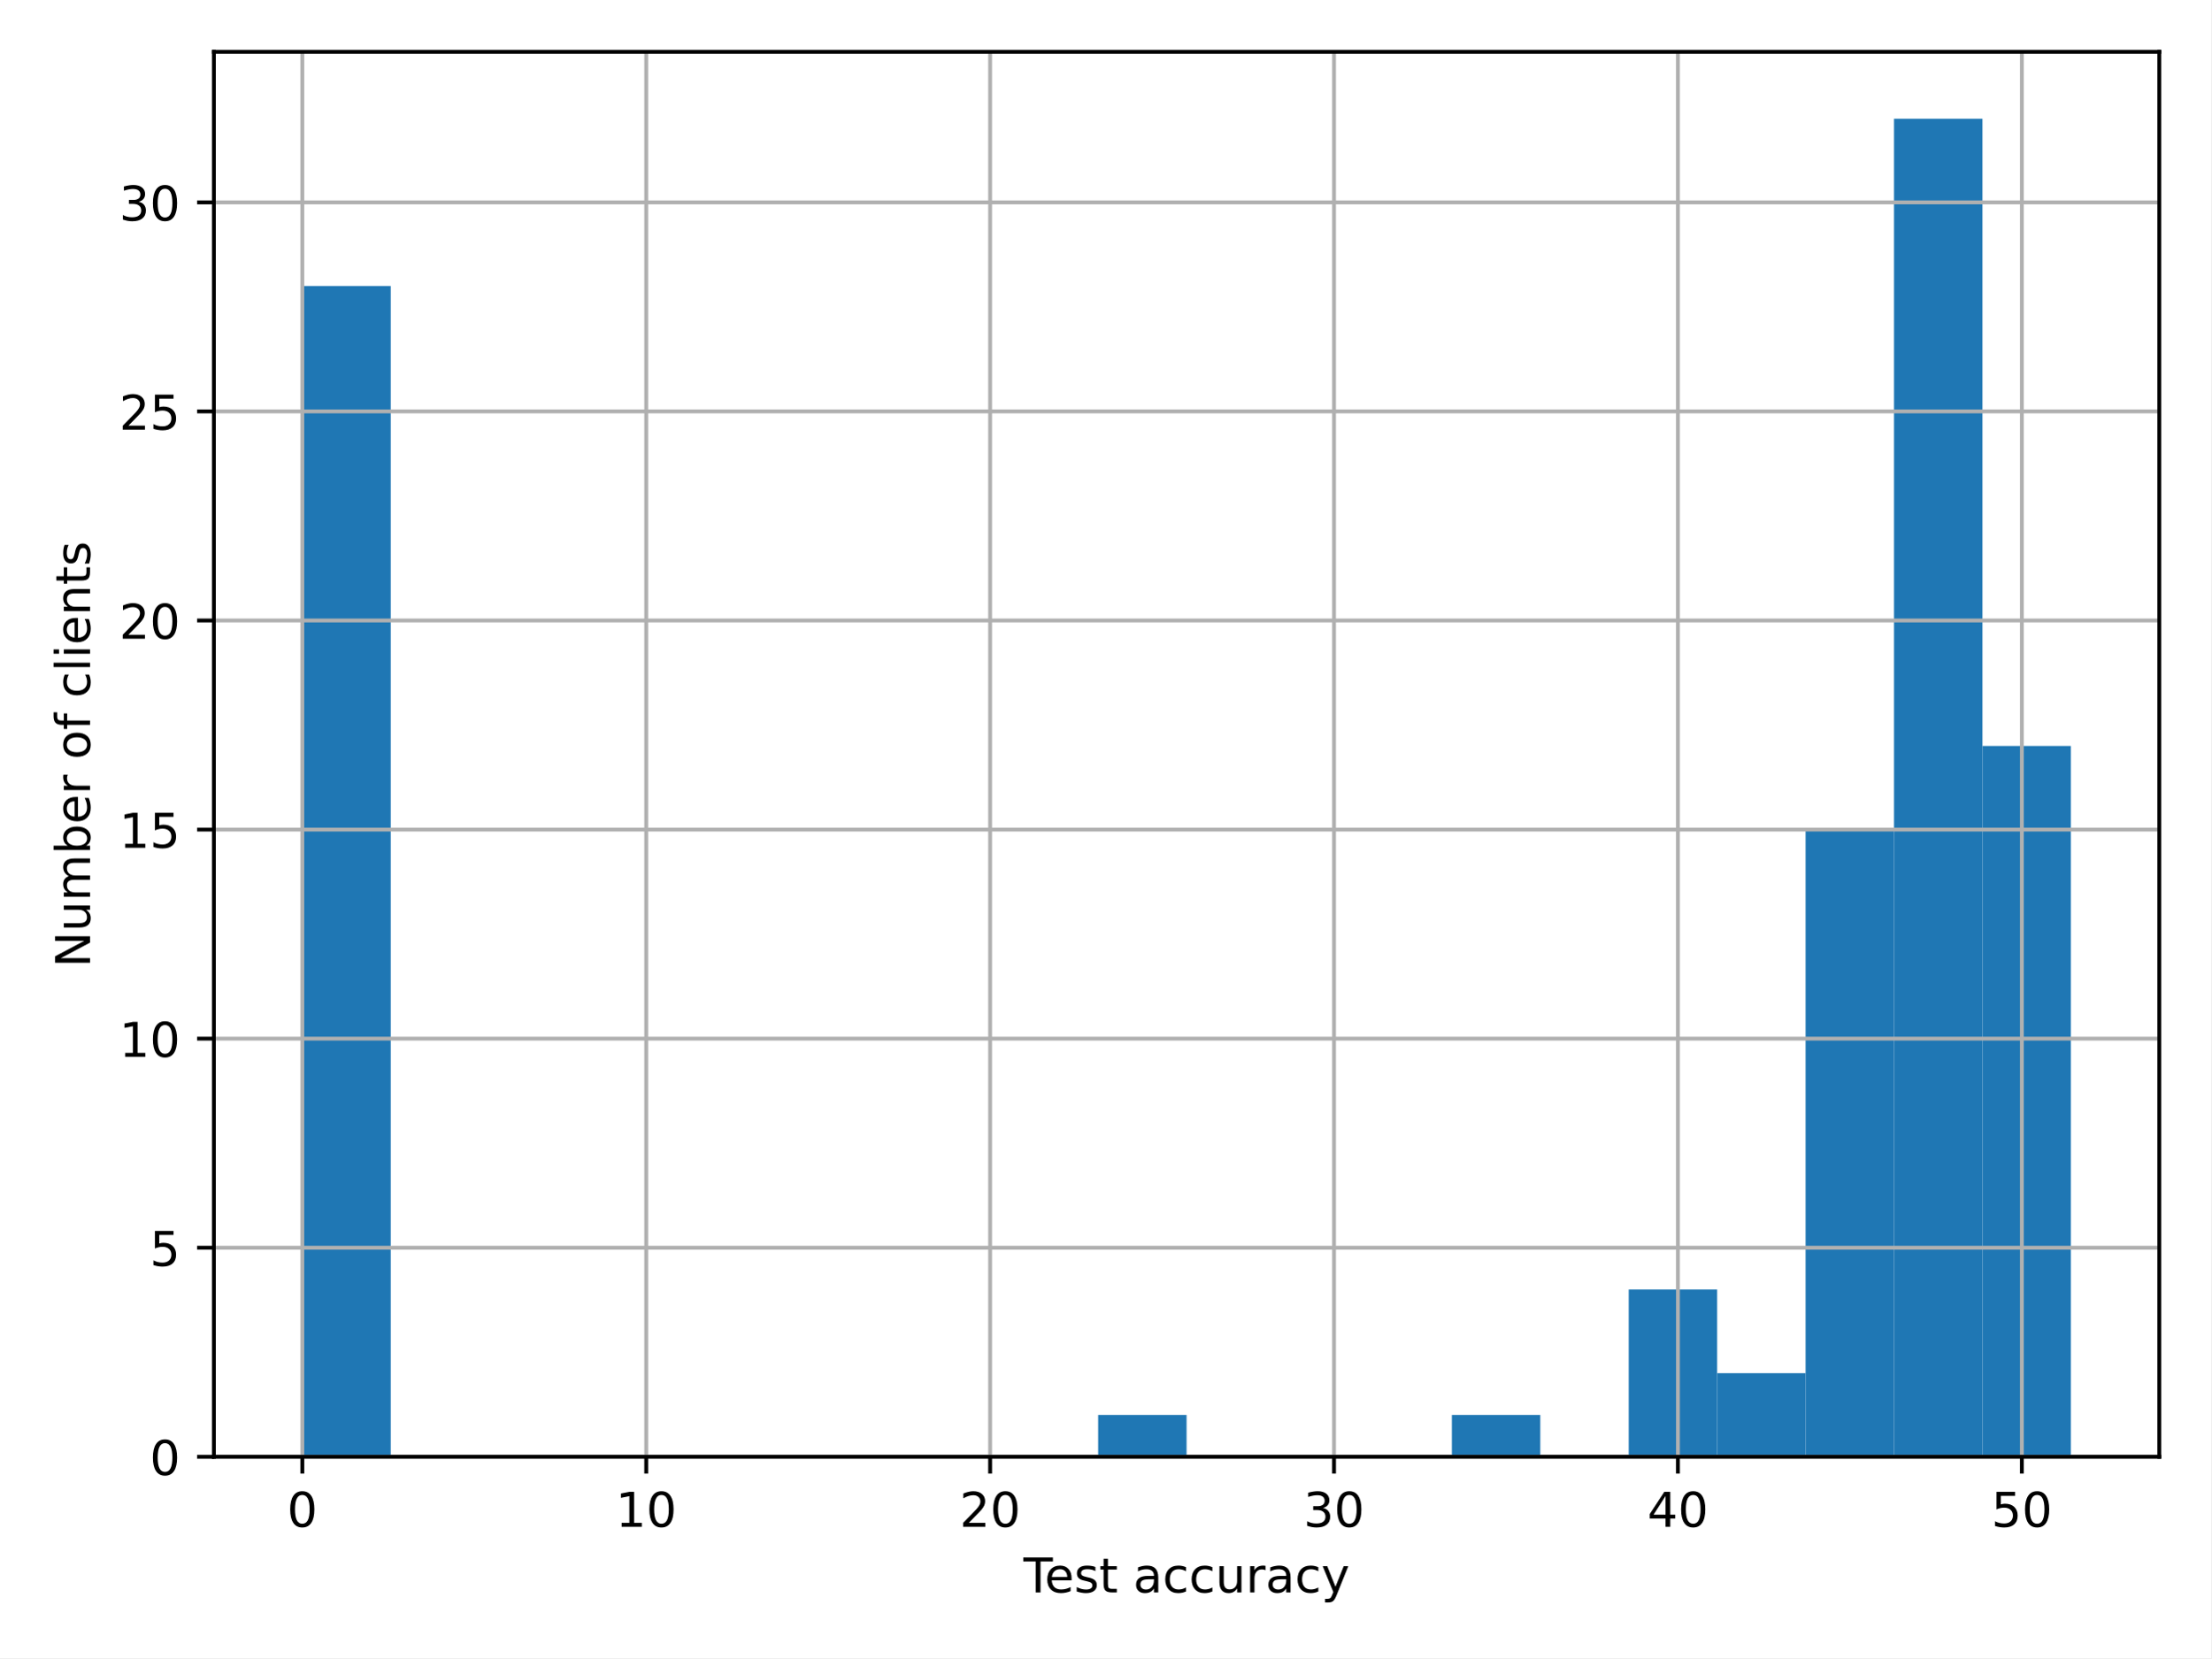
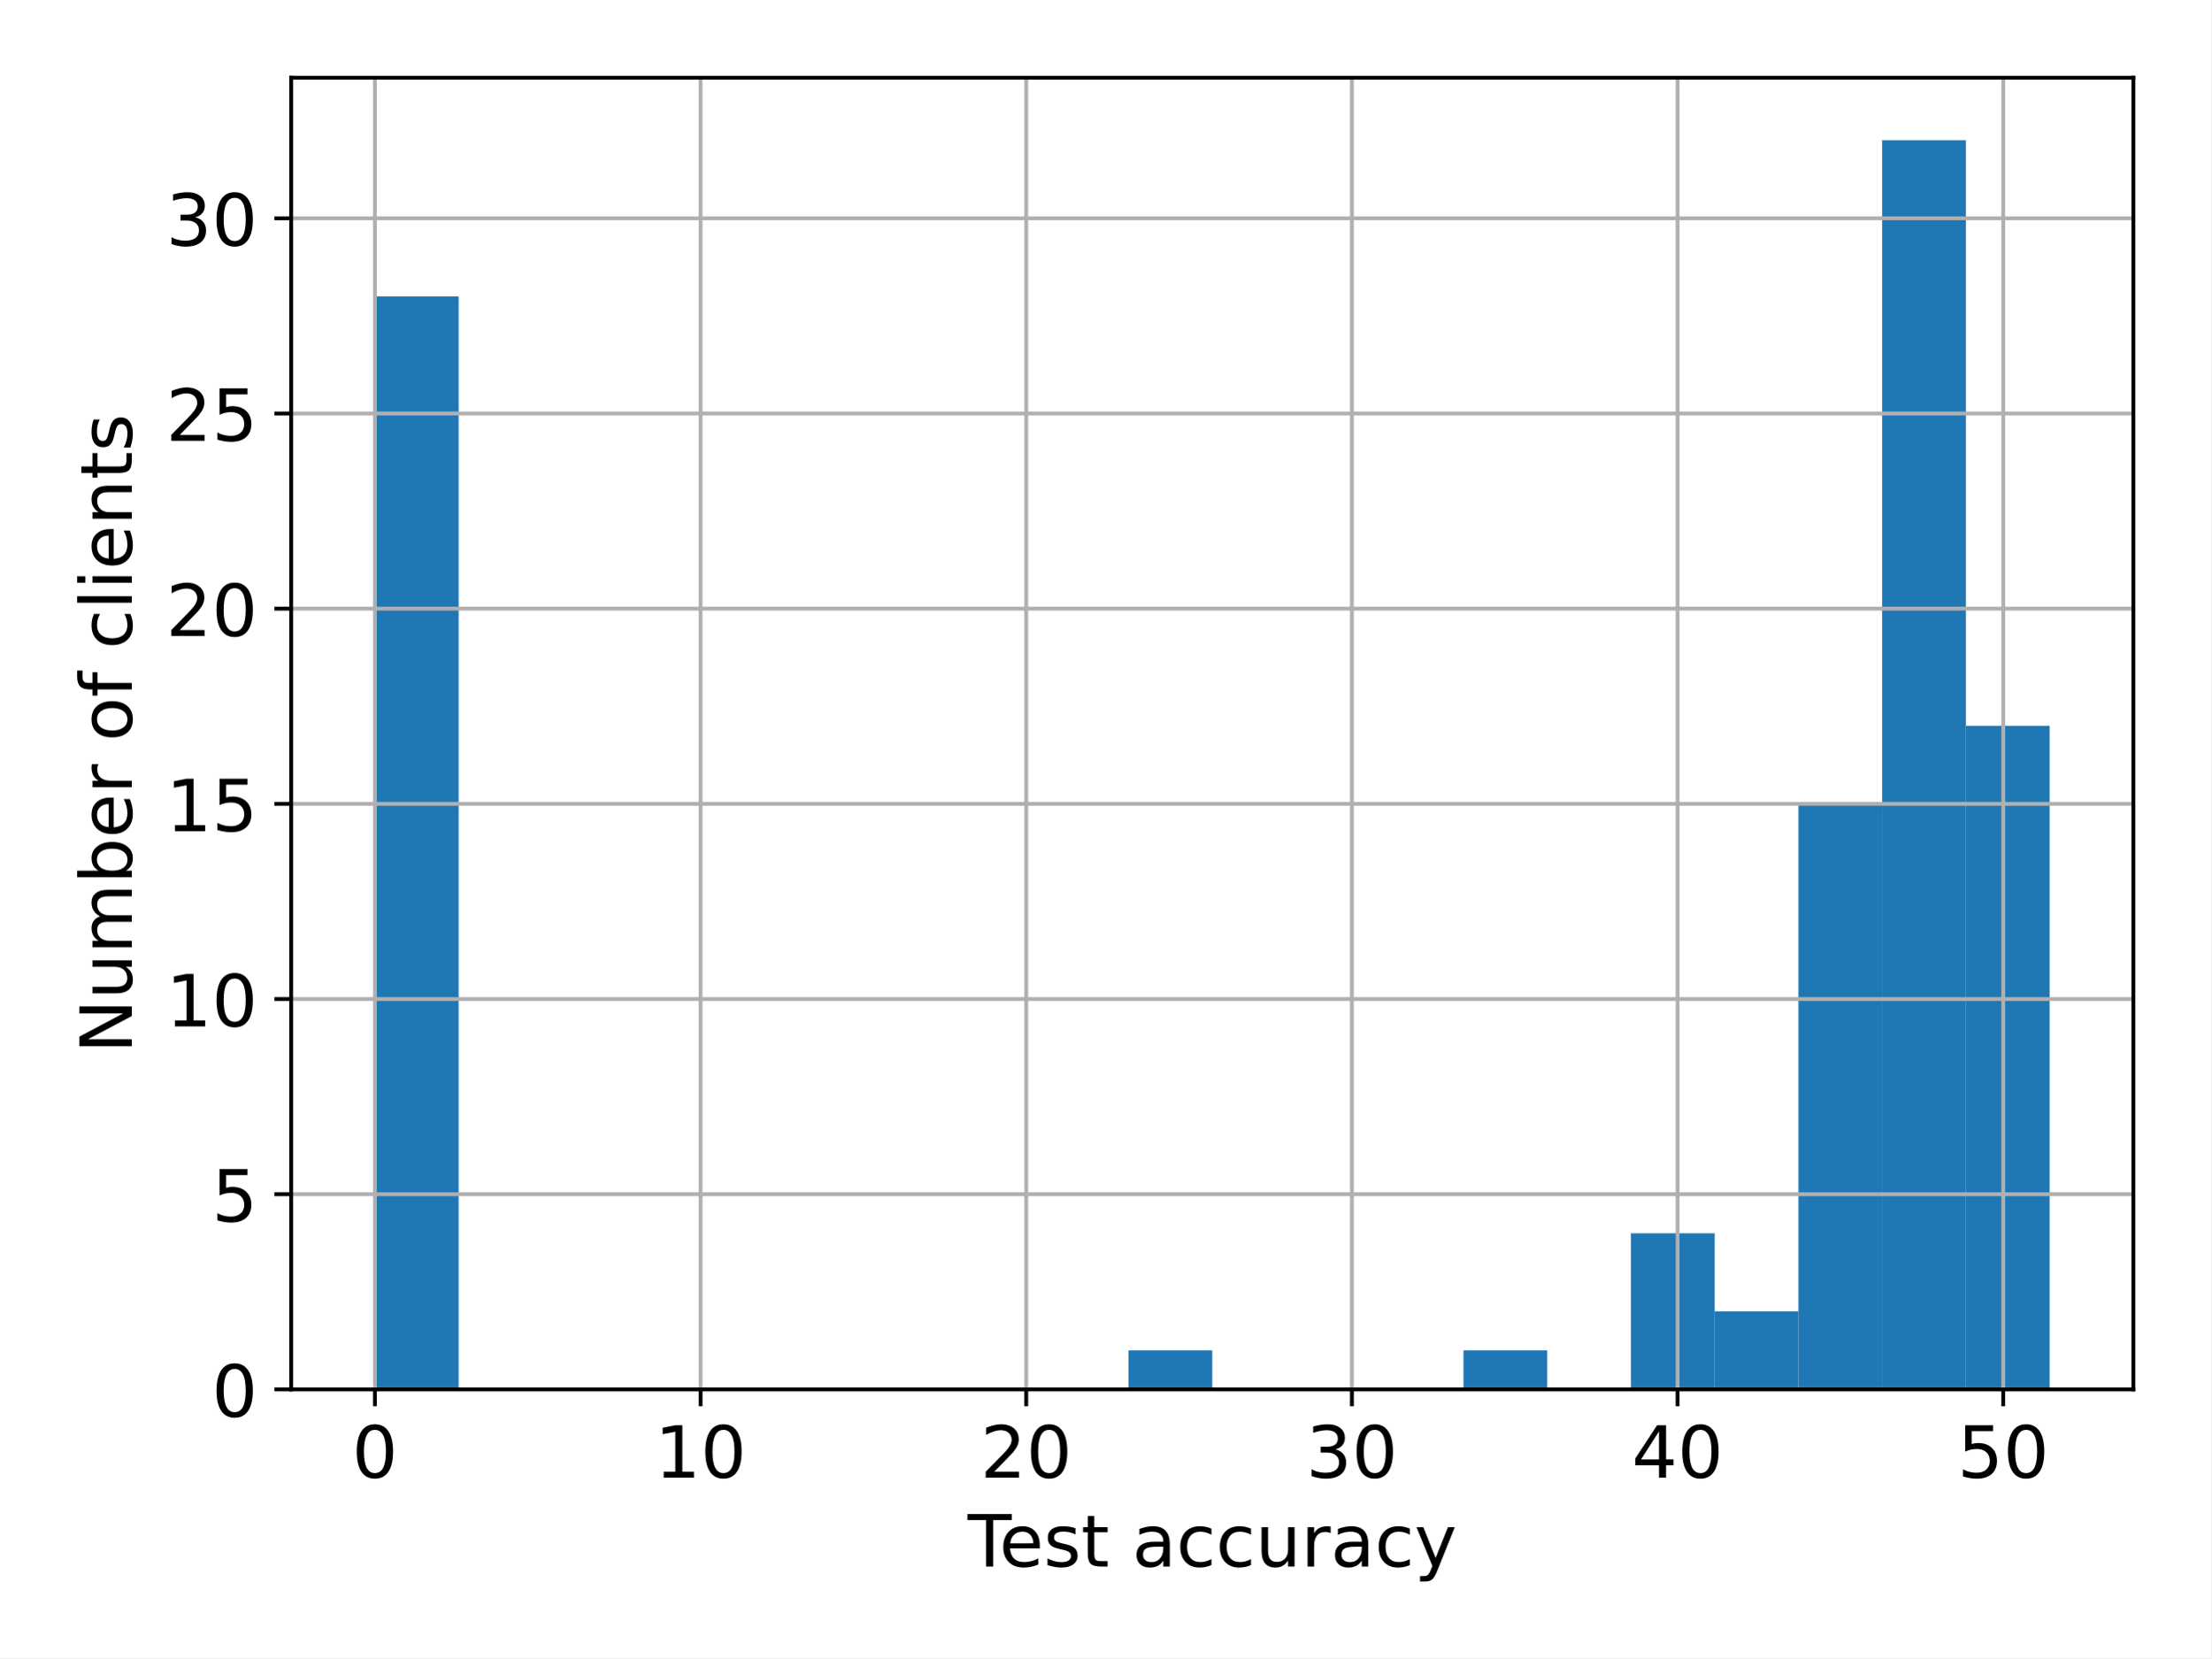
<svg xmlns="http://www.w3.org/2000/svg" xmlns:xlink="http://www.w3.org/1999/xlink" height="345.6pt" version="1.1" viewBox="0 0 460.8 345.6" width="460.8pt">
  <defs>
    <style type="text/css">*{stroke-linecap:butt;stroke-linejoin:round;}</style>
  </defs>
  <g id="figure_1">
    <g id="patch_1">
      <path d="M 0 345.6  L 460.8 345.6  L 460.8 0  L 0 0  z " style="fill:#ffffff;" />
    </g>
    <g id="axes_1">
      <g id="patch_2">
-         <path d="M 44.57 303.64  L 450 303.64  L 450 10.8  L 44.57 10.8  z " style="fill:#ffffff;" />
+         <path d="M 60.68 289.6  L 444.6 289.6  L 444.6 16.2  L 60.68 16.2  z " style="fill:#ffffff;" />
      </g>
      <g id="patch_3">
-         <path clip-path="url(#p9caf93325e)" d="M 62.999 303.64  L 81.427 303.64  L 81.427 59.607  L 62.999 59.607  z " style="fill:#1f77b4;" />
+         <path clip-path="url(#p908591c2d9)" d="M 78.131 289.6  L 95.582 289.6  L 95.582 61.767  L 78.131 61.767  z " style="fill:#1f77b4;" />
      </g>
      <g id="patch_4">
-         <path clip-path="url(#p9caf93325e)" d="M 81.427 303.64  L 99.856 303.64  L 99.856 303.64  L 81.427 303.64  z " style="fill:#1f77b4;" />
+         <path clip-path="url(#p908591c2d9)" d="M 95.582 289.6  L 113.033 289.6  L 113.033 289.6  L 95.582 289.6  z " style="fill:#1f77b4;" />
      </g>
      <g id="patch_5">
-         <path clip-path="url(#p9caf93325e)" d="M 99.856 303.64  L 118.285 303.64  L 118.285 303.64  L 99.856 303.64  z " style="fill:#1f77b4;" />
+         <path clip-path="url(#p908591c2d9)" d="M 113.033 289.6  L 130.484 289.6  L 130.484 289.6  L 113.033 289.6  z " style="fill:#1f77b4;" />
      </g>
      <g id="patch_6">
-         <path clip-path="url(#p9caf93325e)" d="M 118.285 303.64  L 136.713 303.64  L 136.713 303.64  L 118.285 303.64  z " style="fill:#1f77b4;" />
+         <path clip-path="url(#p908591c2d9)" d="M 130.484 289.6  L 147.935 289.6  L 147.935 289.6  L 130.484 289.6  z " style="fill:#1f77b4;" />
      </g>
      <g id="patch_7">
-         <path clip-path="url(#p9caf93325e)" d="M 136.713 303.64  L 155.142 303.64  L 155.142 303.64  L 136.713 303.64  z " style="fill:#1f77b4;" />
+         <path clip-path="url(#p908591c2d9)" d="M 147.935 289.6  L 165.385 289.6  L 165.385 289.6  L 147.935 289.6  z " style="fill:#1f77b4;" />
      </g>
      <g id="patch_8">
-         <path clip-path="url(#p9caf93325e)" d="M 155.142 303.64  L 173.57 303.64  L 173.57 303.64  L 155.142 303.64  z " style="fill:#1f77b4;" />
+         <path clip-path="url(#p908591c2d9)" d="M 165.385 289.6  L 182.836 289.6  L 182.836 289.6  L 165.385 289.6  z " style="fill:#1f77b4;" />
      </g>
      <g id="patch_9">
-         <path clip-path="url(#p9caf93325e)" d="M 173.57 303.64  L 191.999 303.64  L 191.999 303.64  L 173.57 303.64  z " style="fill:#1f77b4;" />
+         <path clip-path="url(#p908591c2d9)" d="M 182.836 289.6  L 200.287 289.6  L 200.287 289.6  L 182.836 289.6  z " style="fill:#1f77b4;" />
      </g>
      <g id="patch_10">
-         <path clip-path="url(#p9caf93325e)" d="M 191.999 303.64  L 210.428 303.64  L 210.428 303.64  L 191.999 303.64  z " style="fill:#1f77b4;" />
+         <path clip-path="url(#p908591c2d9)" d="M 200.287 289.6  L 217.738 289.6  L 217.738 289.6  L 200.287 289.6  z " style="fill:#1f77b4;" />
      </g>
      <g id="patch_11">
-         <path clip-path="url(#p9caf93325e)" d="M 210.428 303.64  L 228.856 303.64  L 228.856 303.64  L 210.428 303.64  z " style="fill:#1f77b4;" />
+         <path clip-path="url(#p908591c2d9)" d="M 217.738 289.6  L 235.189 289.6  L 235.189 289.6  L 217.738 289.6  z " style="fill:#1f77b4;" />
      </g>
      <g id="patch_12">
-         <path clip-path="url(#p9caf93325e)" d="M 228.856 303.64  L 247.285 303.64  L 247.285 294.925  L 228.856 294.925  z " style="fill:#1f77b4;" />
+         <path clip-path="url(#p908591c2d9)" d="M 235.189 289.6  L 252.64 289.6  L 252.64 281.463  L 235.189 281.463  z " style="fill:#1f77b4;" />
      </g>
      <g id="patch_13">
-         <path clip-path="url(#p9caf93325e)" d="M 247.285 303.64  L 265.714 303.64  L 265.714 303.64  L 247.285 303.64  z " style="fill:#1f77b4;" />
+         <path clip-path="url(#p908591c2d9)" d="M 252.64 289.6  L 270.091 289.6  L 270.091 289.6  L 252.64 289.6  z " style="fill:#1f77b4;" />
      </g>
      <g id="patch_14">
-         <path clip-path="url(#p9caf93325e)" d="M 265.714 303.64  L 284.142 303.64  L 284.142 303.64  L 265.714 303.64  z " style="fill:#1f77b4;" />
+         <path clip-path="url(#p908591c2d9)" d="M 270.091 289.6  L 287.542 289.6  L 287.542 289.6  L 270.091 289.6  z " style="fill:#1f77b4;" />
      </g>
      <g id="patch_15">
-         <path clip-path="url(#p9caf93325e)" d="M 284.142 303.64  L 302.571 303.64  L 302.571 303.64  L 284.142 303.64  z " style="fill:#1f77b4;" />
+         <path clip-path="url(#p908591c2d9)" d="M 287.542 289.6  L 304.993 289.6  L 304.993 289.6  L 287.542 289.6  z " style="fill:#1f77b4;" />
      </g>
      <g id="patch_16">
-         <path clip-path="url(#p9caf93325e)" d="M 302.571 303.64  L 321 303.64  L 321 294.925  L 302.571 294.925  z " style="fill:#1f77b4;" />
+         <path clip-path="url(#p908591c2d9)" d="M 304.993 289.6  L 322.444 289.6  L 322.444 281.463  L 304.993 281.463  z " style="fill:#1f77b4;" />
      </g>
      <g id="patch_17">
-         <path clip-path="url(#p9caf93325e)" d="M 321 303.64  L 339.428 303.64  L 339.428 303.64  L 321 303.64  z " style="fill:#1f77b4;" />
+         <path clip-path="url(#p908591c2d9)" d="M 322.444 289.6  L 339.895 289.6  L 339.895 289.6  L 322.444 289.6  z " style="fill:#1f77b4;" />
      </g>
      <g id="patch_18">
-         <path clip-path="url(#p9caf93325e)" d="M 339.428 303.64  L 357.857 303.64  L 357.857 268.778  L 339.428 268.778  z " style="fill:#1f77b4;" />
+         <path clip-path="url(#p908591c2d9)" d="M 339.895 289.6  L 357.345 289.6  L 357.345 257.052  L 339.895 257.052  z " style="fill:#1f77b4;" />
      </g>
      <g id="patch_19">
-         <path clip-path="url(#p9caf93325e)" d="M 357.857 303.64  L 376.285 303.64  L 376.285 286.209  L 357.857 286.209  z " style="fill:#1f77b4;" />
+         <path clip-path="url(#p908591c2d9)" d="M 357.345 289.6  L 374.796 289.6  L 374.796 273.326  L 357.345 273.326  z " style="fill:#1f77b4;" />
      </g>
      <g id="patch_20">
-         <path clip-path="url(#p9caf93325e)" d="M 376.285 303.64  L 394.714 303.64  L 394.714 172.908  L 376.285 172.908  z " style="fill:#1f77b4;" />
+         <path clip-path="url(#p908591c2d9)" d="M 374.796 289.6  L 392.247 289.6  L 392.247 167.546  L 374.796 167.546  z " style="fill:#1f77b4;" />
      </g>
      <g id="patch_21">
-         <path clip-path="url(#p9caf93325e)" d="M 394.714 303.64  L 413.143 303.64  L 413.143 24.745  L 394.714 24.745  z " style="fill:#1f77b4;" />
+         <path clip-path="url(#p908591c2d9)" d="M 392.247 289.6  L 409.698 289.6  L 409.698 29.219  L 392.247 29.219  z " style="fill:#1f77b4;" />
      </g>
      <g id="patch_22">
-         <path clip-path="url(#p9caf93325e)" d="M 413.143 303.64  L 431.571 303.64  L 431.571 155.477  L 413.143 155.477  z " style="fill:#1f77b4;" />
+         <path clip-path="url(#p908591c2d9)" d="M 409.698 289.6  L 427.149 289.6  L 427.149 151.273  L 409.698 151.273  z " style="fill:#1f77b4;" />
      </g>
      <g id="matplotlib.axis_1">
        <g id="xtick_1">
          <g id="line2d_1">
-             <path clip-path="url(#p9caf93325e)" d="M 62.999 303.64  L 62.999 10.8  " style="fill:none;stroke:#b0b0b0;stroke-linecap:square;stroke-width:0.8;" />
+             <path clip-path="url(#p908591c2d9)" d="M 78.131 289.6  L 78.131 16.2  " style="fill:none;stroke:#b0b0b0;stroke-linecap:square;stroke-width:0.8;" />
          </g>
          <g id="line2d_2">
            <defs>
-               <path d="M 0 0  L 0 3.5  " id="m2bfac7722d" style="stroke:#000000;stroke-width:0.8;" />
+               <path d="M 0 0  L 0 3.5  " id="mccd562d29b" style="stroke:#000000;stroke-width:0.8;" />
            </defs>
            <g>
-               <use style="stroke:#000000;stroke-width:0.8;" x="62.999" xlink:href="#m2bfac7722d" y="303.64" />
+               <use style="stroke:#000000;stroke-width:0.8;" x="78.131" xlink:href="#mccd562d29b" y="289.6" />
            </g>
          </g>
          <g id="text_1">
-             <g transform="translate(59.81739 318.2384)scale(0.1 -0.1)">
+             <g transform="translate(73.35903 307.9977)scale(0.15 -0.15)">
              <defs>
                <path d="M 2034 4250  Q 1547 4250 1301 3770  Q 1056 3291 1056 2328  Q 1056 1369 1301 889  Q 1547 409 2034 409  Q 2525 409 2770 889  Q 3016 1369 3016 2328  Q 3016 3291 2770 3770  Q 2525 4250 2034 4250  z M 2034 4750  Q 2819 4750 3233 4129  Q 3647 3509 3647 2328  Q 3647 1150 3233 529  Q 2819 -91 2034 -91  Q 1250 -91 836 529  Q 422 1150 422 2328  Q 422 3509 836 4129  Q 1250 4750 2034 4750  z " id="DejaVuSans-30" transform="scale(0.015625)" />
              </defs>
              <use xlink:href="#DejaVuSans-30" />
            </g>
          </g>
        </g>
        <g id="xtick_2">
          <g id="line2d_3">
-             <path clip-path="url(#p9caf93325e)" d="M 134.671 303.64  L 134.671 10.8  " style="fill:none;stroke:#b0b0b0;stroke-linecap:square;stroke-width:0.8;" />
+             <path clip-path="url(#p908591c2d9)" d="M 146.001 289.6  L 146.001 16.2  " style="fill:none;stroke:#b0b0b0;stroke-linecap:square;stroke-width:0.8;" />
          </g>
          <g id="line2d_4">
            <g>
-               <use style="stroke:#000000;stroke-width:0.8;" x="134.671" xlink:href="#m2bfac7722d" y="303.64" />
+               <use style="stroke:#000000;stroke-width:0.8;" x="146.001" xlink:href="#mccd562d29b" y="289.6" />
            </g>
          </g>
          <g id="text_2">
-             <g transform="translate(128.3088 318.2384)scale(0.1 -0.1)">
+             <g transform="translate(136.4572 307.9977)scale(0.15 -0.15)">
              <defs>
                <path d="M 794 531  L 1825 531  L 1825 4091  L 703 3866  L 703 4441  L 1819 4666  L 2450 4666  L 2450 531  L 3481 531  L 3481 0  L 794 0  L 794 531  z " id="DejaVuSans-31" transform="scale(0.015625)" />
              </defs>
              <use xlink:href="#DejaVuSans-31" />
              <use x="63.623" xlink:href="#DejaVuSans-30" />
            </g>
          </g>
        </g>
        <g id="xtick_3">
          <g id="line2d_5">
-             <path clip-path="url(#p9caf93325e)" d="M 206.344 303.64  L 206.344 10.8  " style="fill:none;stroke:#b0b0b0;stroke-linecap:square;stroke-width:0.8;" />
+             <path clip-path="url(#p908591c2d9)" d="M 213.871 289.6  L 213.871 16.2  " style="fill:none;stroke:#b0b0b0;stroke-linecap:square;stroke-width:0.8;" />
          </g>
          <g id="line2d_6">
            <g>
-               <use style="stroke:#000000;stroke-width:0.8;" x="206.344" xlink:href="#m2bfac7722d" y="303.64" />
+               <use style="stroke:#000000;stroke-width:0.8;" x="213.871" xlink:href="#mccd562d29b" y="289.6" />
            </g>
          </g>
          <g id="text_3">
-             <g transform="translate(199.9814 318.2384)scale(0.1 -0.1)">
+             <g transform="translate(204.3273 307.9977)scale(0.15 -0.15)">
              <defs>
                <path d="M 1228 531  L 3431 531  L 3431 0  L 469 0  L 469 531  Q 828 903 1448 1529  Q 2069 2156 2228 2338  Q 2531 2678 2651 2914  Q 2772 3150 2772 3378  Q 2772 3750 2511 3984  Q 2250 4219 1831 4219  Q 1534 4219 1204 4116  Q 875 4013 500 3803  L 500 4441  Q 881 4594 1212 4672  Q 1544 4750 1819 4750  Q 2544 4750 2975 4387  Q 3406 4025 3406 3419  Q 3406 3131 3298 2873  Q 3191 2616 2906 2266  Q 2828 2175 2409 1742  Q 1991 1309 1228 531  z " id="DejaVuSans-32" transform="scale(0.015625)" />
              </defs>
              <use xlink:href="#DejaVuSans-32" />
              <use x="63.623" xlink:href="#DejaVuSans-30" />
            </g>
          </g>
        </g>
        <g id="xtick_4">
          <g id="line2d_7">
-             <path clip-path="url(#p9caf93325e)" d="M 278.017 303.64  L 278.017 10.8  " style="fill:none;stroke:#b0b0b0;stroke-linecap:square;stroke-width:0.8;" />
+             <path clip-path="url(#p908591c2d9)" d="M 281.741 289.6  L 281.741 16.2  " style="fill:none;stroke:#b0b0b0;stroke-linecap:square;stroke-width:0.8;" />
          </g>
          <g id="line2d_8">
            <g>
-               <use style="stroke:#000000;stroke-width:0.8;" x="278.017" xlink:href="#m2bfac7722d" y="303.64" />
+               <use style="stroke:#000000;stroke-width:0.8;" x="281.741" xlink:href="#mccd562d29b" y="289.6" />
            </g>
          </g>
          <g id="text_4">
-             <g transform="translate(271.654 318.2384)scale(0.1 -0.1)">
+             <g transform="translate(272.1973 307.9977)scale(0.15 -0.15)">
              <defs>
                <path d="M 2597 2516  Q 3050 2419 3304 2112  Q 3559 1806 3559 1356  Q 3559 666 3084 287  Q 2609 -91 1734 -91  Q 1441 -91 1130 -33  Q 819 25 488 141  L 488 750  Q 750 597 1062 519  Q 1375 441 1716 441  Q 2309 441 2620 675  Q 2931 909 2931 1356  Q 2931 1769 2642 2001  Q 2353 2234 1838 2234  L 1294 2234  L 1294 2753  L 1863 2753  Q 2328 2753 2575 2939  Q 2822 3125 2822 3475  Q 2822 3834 2567 4026  Q 2313 4219 1838 4219  Q 1578 4219 1281 4162  Q 984 4106 628 3988  L 628 4550  Q 988 4650 1302 4700  Q 1616 4750 1894 4750  Q 2613 4750 3031 4423  Q 3450 4097 3450 3541  Q 3450 3153 3228 2886  Q 3006 2619 2597 2516  z " id="DejaVuSans-33" transform="scale(0.015625)" />
              </defs>
              <use xlink:href="#DejaVuSans-33" />
              <use x="63.623" xlink:href="#DejaVuSans-30" />
            </g>
          </g>
        </g>
        <g id="xtick_5">
          <g id="line2d_9">
-             <path clip-path="url(#p9caf93325e)" d="M 349.689 303.64  L 349.689 10.8  " style="fill:none;stroke:#b0b0b0;stroke-linecap:square;stroke-width:0.8;" />
+             <path clip-path="url(#p908591c2d9)" d="M 349.611 289.6  L 349.611 16.2  " style="fill:none;stroke:#b0b0b0;stroke-linecap:square;stroke-width:0.8;" />
          </g>
          <g id="line2d_10">
            <g>
-               <use style="stroke:#000000;stroke-width:0.8;" x="349.689" xlink:href="#m2bfac7722d" y="303.64" />
+               <use style="stroke:#000000;stroke-width:0.8;" x="349.611" xlink:href="#mccd562d29b" y="289.6" />
            </g>
          </g>
          <g id="text_5">
-             <g transform="translate(343.3267 318.2384)scale(0.1 -0.1)">
+             <g transform="translate(340.0674 307.9977)scale(0.15 -0.15)">
              <defs>
                <path d="M 2419 4116  L 825 1625  L 2419 1625  L 2419 4116  z M 2253 4666  L 3047 4666  L 3047 1625  L 3713 1625  L 3713 1100  L 3047 1100  L 3047 0  L 2419 0  L 2419 1100  L 313 1100  L 313 1709  L 2253 4666  z " id="DejaVuSans-34" transform="scale(0.015625)" />
              </defs>
              <use xlink:href="#DejaVuSans-34" />
              <use x="63.623" xlink:href="#DejaVuSans-30" />
            </g>
          </g>
        </g>
        <g id="xtick_6">
          <g id="line2d_11">
-             <path clip-path="url(#p9caf93325e)" d="M 421.362 303.64  L 421.362 10.8  " style="fill:none;stroke:#b0b0b0;stroke-linecap:square;stroke-width:0.8;" />
+             <path clip-path="url(#p908591c2d9)" d="M 417.481 289.6  L 417.481 16.2  " style="fill:none;stroke:#b0b0b0;stroke-linecap:square;stroke-width:0.8;" />
          </g>
          <g id="line2d_12">
            <g>
-               <use style="stroke:#000000;stroke-width:0.8;" x="421.362" xlink:href="#m2bfac7722d" y="303.64" />
+               <use style="stroke:#000000;stroke-width:0.8;" x="417.481" xlink:href="#mccd562d29b" y="289.6" />
            </g>
          </g>
          <g id="text_6">
-             <g transform="translate(414.9993 318.2384)scale(0.1 -0.1)">
+             <g transform="translate(407.9374 307.9977)scale(0.15 -0.15)">
              <defs>
                <path d="M 691 4666  L 3169 4666  L 3169 4134  L 1269 4134  L 1269 2991  Q 1406 3038 1543 3061  Q 1681 3084 1819 3084  Q 2600 3084 3056 2656  Q 3513 2228 3513 1497  Q 3513 744 3044 326  Q 2575 -91 1722 -91  Q 1428 -91 1123 -41  Q 819 9 494 109  L 494 744  Q 775 591 1075 516  Q 1375 441 1709 441  Q 2250 441 2565 725  Q 2881 1009 2881 1497  Q 2881 1984 2565 2268  Q 2250 2553 1709 2553  Q 1456 2553 1204 2497  Q 953 2441 691 2322  L 691 4666  z " id="DejaVuSans-35" transform="scale(0.015625)" />
              </defs>
              <use xlink:href="#DejaVuSans-35" />
              <use x="63.623" xlink:href="#DejaVuSans-30" />
            </g>
          </g>
        </g>
        <g id="text_7">
-           <g transform="translate(213.2912 331.9166)scale(0.1 -0.1)">
+           <g transform="translate(201.6494 326.5148)scale(0.15 -0.15)">
            <defs>
              <path d="M -19 4666  L 3928 4666  L 3928 4134  L 2272 4134  L 2272 0  L 1638 0  L 1638 4134  L -19 4134  L -19 4666  z " id="DejaVuSans-54" transform="scale(0.015625)" />
              <path d="M 3597 1894  L 3597 1613  L 953 1613  Q 991 1019 1311 708  Q 1631 397 2203 397  Q 2534 397 2845 478  Q 3156 559 3463 722  L 3463 178  Q 3153 47 2828 -22  Q 2503 -91 2169 -91  Q 1331 -91 842 396  Q 353 884 353 1716  Q 353 2575 817 3079  Q 1281 3584 2069 3584  Q 2775 3584 3186 3129  Q 3597 2675 3597 1894  z M 3022 2063  Q 3016 2534 2758 2815  Q 2500 3097 2075 3097  Q 1594 3097 1305 2825  Q 1016 2553 972 2059  L 3022 2063  z " id="DejaVuSans-65" transform="scale(0.015625)" />
              <path d="M 2834 3397  L 2834 2853  Q 2591 2978 2328 3040  Q 2066 3103 1784 3103  Q 1356 3103 1142 2972  Q 928 2841 928 2578  Q 928 2378 1081 2264  Q 1234 2150 1697 2047  L 1894 2003  Q 2506 1872 2764 1633  Q 3022 1394 3022 966  Q 3022 478 2636 193  Q 2250 -91 1575 -91  Q 1294 -91 989 -36  Q 684 19 347 128  L 347 722  Q 666 556 975 473  Q 1284 391 1588 391  Q 1994 391 2212 530  Q 2431 669 2431 922  Q 2431 1156 2273 1281  Q 2116 1406 1581 1522  L 1381 1569  Q 847 1681 609 1914  Q 372 2147 372 2553  Q 372 3047 722 3315  Q 1072 3584 1716 3584  Q 2034 3584 2315 3537  Q 2597 3491 2834 3397  z " id="DejaVuSans-73" transform="scale(0.015625)" />
              <path d="M 1172 4494  L 1172 3500  L 2356 3500  L 2356 3053  L 1172 3053  L 1172 1153  Q 1172 725 1289 603  Q 1406 481 1766 481  L 2356 481  L 2356 0  L 1766 0  Q 1100 0 847 248  Q 594 497 594 1153  L 594 3053  L 172 3053  L 172 3500  L 594 3500  L 594 4494  L 1172 4494  z " id="DejaVuSans-74" transform="scale(0.015625)" />
              <path id="DejaVuSans-20" transform="scale(0.015625)" />
              <path d="M 2194 1759  Q 1497 1759 1228 1600  Q 959 1441 959 1056  Q 959 750 1161 570  Q 1363 391 1709 391  Q 2188 391 2477 730  Q 2766 1069 2766 1631  L 2766 1759  L 2194 1759  z M 3341 1997  L 3341 0  L 2766 0  L 2766 531  Q 2569 213 2275 61  Q 1981 -91 1556 -91  Q 1019 -91 701 211  Q 384 513 384 1019  Q 384 1609 779 1909  Q 1175 2209 1959 2209  L 2766 2209  L 2766 2266  Q 2766 2663 2505 2880  Q 2244 3097 1772 3097  Q 1472 3097 1187 3025  Q 903 2953 641 2809  L 641 3341  Q 956 3463 1253 3523  Q 1550 3584 1831 3584  Q 2591 3584 2966 3190  Q 3341 2797 3341 1997  z " id="DejaVuSans-61" transform="scale(0.015625)" />
              <path d="M 3122 3366  L 3122 2828  Q 2878 2963 2633 3030  Q 2388 3097 2138 3097  Q 1578 3097 1268 2742  Q 959 2388 959 1747  Q 959 1106 1268 751  Q 1578 397 2138 397  Q 2388 397 2633 464  Q 2878 531 3122 666  L 3122 134  Q 2881 22 2623 -34  Q 2366 -91 2075 -91  Q 1284 -91 818 406  Q 353 903 353 1747  Q 353 2603 823 3093  Q 1294 3584 2113 3584  Q 2378 3584 2631 3529  Q 2884 3475 3122 3366  z " id="DejaVuSans-63" transform="scale(0.015625)" />
              <path d="M 544 1381  L 544 3500  L 1119 3500  L 1119 1403  Q 1119 906 1312 657  Q 1506 409 1894 409  Q 2359 409 2629 706  Q 2900 1003 2900 1516  L 2900 3500  L 3475 3500  L 3475 0  L 2900 0  L 2900 538  Q 2691 219 2414 64  Q 2138 -91 1772 -91  Q 1169 -91 856 284  Q 544 659 544 1381  z M 1991 3584  L 1991 3584  z " id="DejaVuSans-75" transform="scale(0.015625)" />
              <path d="M 2631 2963  Q 2534 3019 2420 3045  Q 2306 3072 2169 3072  Q 1681 3072 1420 2755  Q 1159 2438 1159 1844  L 1159 0  L 581 0  L 581 3500  L 1159 3500  L 1159 2956  Q 1341 3275 1631 3429  Q 1922 3584 2338 3584  Q 2397 3584 2469 3576  Q 2541 3569 2628 3553  L 2631 2963  z " id="DejaVuSans-72" transform="scale(0.015625)" />
              <path d="M 2059 -325  Q 1816 -950 1584 -1140  Q 1353 -1331 966 -1331  L 506 -1331  L 506 -850  L 844 -850  Q 1081 -850 1212 -737  Q 1344 -625 1503 -206  L 1606 56  L 191 3500  L 800 3500  L 1894 763  L 2988 3500  L 3597 3500  L 2059 -325  z " id="DejaVuSans-79" transform="scale(0.015625)" />
            </defs>
            <use xlink:href="#DejaVuSans-54" />
            <use x="44.084" xlink:href="#DejaVuSans-65" />
            <use x="105.607" xlink:href="#DejaVuSans-73" />
            <use x="157.707" xlink:href="#DejaVuSans-74" />
            <use x="196.916" xlink:href="#DejaVuSans-20" />
            <use x="228.703" xlink:href="#DejaVuSans-61" />
            <use x="289.982" xlink:href="#DejaVuSans-63" />
            <use x="344.963" xlink:href="#DejaVuSans-63" />
            <use x="399.943" xlink:href="#DejaVuSans-75" />
            <use x="463.322" xlink:href="#DejaVuSans-72" />
            <use x="504.436" xlink:href="#DejaVuSans-61" />
            <use x="565.715" xlink:href="#DejaVuSans-63" />
            <use x="620.695" xlink:href="#DejaVuSans-79" />
          </g>
        </g>
      </g>
      <g id="matplotlib.axis_2">
        <g id="ytick_1">
          <g id="line2d_13">
-             <path clip-path="url(#p9caf93325e)" d="M 44.57 303.64  L 450 303.64  " style="fill:none;stroke:#b0b0b0;stroke-linecap:square;stroke-width:0.8;" />
+             <path clip-path="url(#p908591c2d9)" d="M 60.68 289.6  L 444.6 289.6  " style="fill:none;stroke:#b0b0b0;stroke-linecap:square;stroke-width:0.8;" />
          </g>
          <g id="line2d_14">
            <defs>
-               <path d="M 0 0  L -3.5 0  " id="m33ef858521" style="stroke:#000000;stroke-width:0.8;" />
+               <path d="M 0 0  L -3.5 0  " id="mfdf9ae2fa9" style="stroke:#000000;stroke-width:0.8;" />
            </defs>
            <g>
-               <use style="stroke:#000000;stroke-width:0.8;" x="44.57" xlink:href="#m33ef858521" y="303.64" />
+               <use style="stroke:#000000;stroke-width:0.8;" x="60.68" xlink:href="#mfdf9ae2fa9" y="289.6" />
            </g>
          </g>
          <g id="text_8">
-             <g transform="translate(31.2075 307.4392)scale(0.1 -0.1)">
+             <g transform="translate(44.13625 295.2988)scale(0.15 -0.15)">
              <use xlink:href="#DejaVuSans-30" />
            </g>
          </g>
        </g>
        <g id="ytick_2">
          <g id="line2d_15">
-             <path clip-path="url(#p9caf93325e)" d="M 44.57 260.063  L 450 260.063  " style="fill:none;stroke:#b0b0b0;stroke-linecap:square;stroke-width:0.8;" />
+             <path clip-path="url(#p908591c2d9)" d="M 60.68 248.915  L 444.6 248.915  " style="fill:none;stroke:#b0b0b0;stroke-linecap:square;stroke-width:0.8;" />
          </g>
          <g id="line2d_16">
            <g>
-               <use style="stroke:#000000;stroke-width:0.8;" x="44.57" xlink:href="#m33ef858521" y="260.063" />
+               <use style="stroke:#000000;stroke-width:0.8;" x="60.68" xlink:href="#mfdf9ae2fa9" y="248.915" />
            </g>
          </g>
          <g id="text_9">
-             <g transform="translate(31.2075 263.8618)scale(0.1 -0.1)">
+             <g transform="translate(44.13625 254.6143)scale(0.15 -0.15)">
              <use xlink:href="#DejaVuSans-35" />
            </g>
          </g>
        </g>
        <g id="ytick_3">
          <g id="line2d_17">
-             <path clip-path="url(#p9caf93325e)" d="M 44.57 216.485  L 450 216.485  " style="fill:none;stroke:#b0b0b0;stroke-linecap:square;stroke-width:0.8;" />
+             <path clip-path="url(#p908591c2d9)" d="M 60.68 208.231  L 444.6 208.231  " style="fill:none;stroke:#b0b0b0;stroke-linecap:square;stroke-width:0.8;" />
          </g>
          <g id="line2d_18">
            <g>
-               <use style="stroke:#000000;stroke-width:0.8;" x="44.57" xlink:href="#m33ef858521" y="216.485" />
+               <use style="stroke:#000000;stroke-width:0.8;" x="60.68" xlink:href="#mfdf9ae2fa9" y="208.231" />
            </g>
          </g>
          <g id="text_10">
-             <g transform="translate(24.845 220.2845)scale(0.1 -0.1)">
+             <g transform="translate(34.5925 213.9298)scale(0.15 -0.15)">
              <use xlink:href="#DejaVuSans-31" />
              <use x="63.623" xlink:href="#DejaVuSans-30" />
            </g>
          </g>
        </g>
        <g id="ytick_4">
          <g id="line2d_19">
-             <path clip-path="url(#p9caf93325e)" d="M 44.57 172.908  L 450 172.908  " style="fill:none;stroke:#b0b0b0;stroke-linecap:square;stroke-width:0.8;" />
+             <path clip-path="url(#p908591c2d9)" d="M 60.68 167.546  L 444.6 167.546  " style="fill:none;stroke:#b0b0b0;stroke-linecap:square;stroke-width:0.8;" />
          </g>
          <g id="line2d_20">
            <g>
-               <use style="stroke:#000000;stroke-width:0.8;" x="44.57" xlink:href="#m33ef858521" y="172.908" />
+               <use style="stroke:#000000;stroke-width:0.8;" x="60.68" xlink:href="#mfdf9ae2fa9" y="167.546" />
            </g>
          </g>
          <g id="text_11">
-             <g transform="translate(24.845 176.7071)scale(0.1 -0.1)">
+             <g transform="translate(34.5925 173.2453)scale(0.15 -0.15)">
              <use xlink:href="#DejaVuSans-31" />
              <use x="63.623" xlink:href="#DejaVuSans-35" />
            </g>
          </g>
        </g>
        <g id="ytick_5">
          <g id="line2d_21">
-             <path clip-path="url(#p9caf93325e)" d="M 44.57 129.33  L 450 129.33  " style="fill:none;stroke:#b0b0b0;stroke-linecap:square;stroke-width:0.8;" />
+             <path clip-path="url(#p908591c2d9)" d="M 60.68 126.862  L 444.6 126.862  " style="fill:none;stroke:#b0b0b0;stroke-linecap:square;stroke-width:0.8;" />
          </g>
          <g id="line2d_22">
            <g>
-               <use style="stroke:#000000;stroke-width:0.8;" x="44.57" xlink:href="#m33ef858521" y="129.33" />
+               <use style="stroke:#000000;stroke-width:0.8;" x="60.68" xlink:href="#mfdf9ae2fa9" y="126.862" />
            </g>
          </g>
          <g id="text_12">
-             <g transform="translate(24.845 133.1297)scale(0.1 -0.1)">
+             <g transform="translate(34.5925 132.5607)scale(0.15 -0.15)">
              <use xlink:href="#DejaVuSans-32" />
              <use x="63.623" xlink:href="#DejaVuSans-30" />
            </g>
          </g>
        </g>
        <g id="ytick_6">
          <g id="line2d_23">
-             <path clip-path="url(#p9caf93325e)" d="M 44.57 85.753  L 450 85.753  " style="fill:none;stroke:#b0b0b0;stroke-linecap:square;stroke-width:0.8;" />
+             <path clip-path="url(#p908591c2d9)" d="M 60.68 86.177  L 444.6 86.177  " style="fill:none;stroke:#b0b0b0;stroke-linecap:square;stroke-width:0.8;" />
          </g>
          <g id="line2d_24">
            <g>
-               <use style="stroke:#000000;stroke-width:0.8;" x="44.57" xlink:href="#m33ef858521" y="85.753" />
+               <use style="stroke:#000000;stroke-width:0.8;" x="60.68" xlink:href="#mfdf9ae2fa9" y="86.177" />
            </g>
          </g>
          <g id="text_13">
-             <g transform="translate(24.845 89.55231)scale(0.1 -0.1)">
+             <g transform="translate(34.5925 91.87621)scale(0.15 -0.15)">
              <use xlink:href="#DejaVuSans-32" />
              <use x="63.623" xlink:href="#DejaVuSans-35" />
            </g>
          </g>
        </g>
        <g id="ytick_7">
          <g id="line2d_25">
-             <path clip-path="url(#p9caf93325e)" d="M 44.57 42.176  L 450 42.176  " style="fill:none;stroke:#b0b0b0;stroke-linecap:square;stroke-width:0.8;" />
+             <path clip-path="url(#p908591c2d9)" d="M 60.68 45.493  L 444.6 45.493  " style="fill:none;stroke:#b0b0b0;stroke-linecap:square;stroke-width:0.8;" />
          </g>
          <g id="line2d_26">
            <g>
-               <use style="stroke:#000000;stroke-width:0.8;" x="44.57" xlink:href="#m33ef858521" y="42.176" />
+               <use style="stroke:#000000;stroke-width:0.8;" x="60.68" xlink:href="#mfdf9ae2fa9" y="45.493" />
            </g>
          </g>
          <g id="text_14">
-             <g transform="translate(24.845 45.97493)scale(0.1 -0.1)">
+             <g transform="translate(34.5925 51.19168)scale(0.15 -0.15)">
              <use xlink:href="#DejaVuSans-33" />
              <use x="63.623" xlink:href="#DejaVuSans-30" />
            </g>
          </g>
        </g>
        <g id="text_15">
-           <g transform="translate(18.76531 201.6411)rotate(-90)scale(0.1 -0.1)">
+           <g transform="translate(27.47297 219.5316)rotate(-90)scale(0.15 -0.15)">
            <defs>
              <path d="M 628 4666  L 1478 4666  L 3547 763  L 3547 4666  L 4159 4666  L 4159 0  L 3309 0  L 1241 3903  L 1241 0  L 628 0  L 628 4666  z " id="DejaVuSans-4e" transform="scale(0.015625)" />
              <path d="M 3328 2828  Q 3544 3216 3844 3400  Q 4144 3584 4550 3584  Q 5097 3584 5394 3201  Q 5691 2819 5691 2113  L 5691 0  L 5113 0  L 5113 2094  Q 5113 2597 4934 2840  Q 4756 3084 4391 3084  Q 3944 3084 3684 2787  Q 3425 2491 3425 1978  L 3425 0  L 2847 0  L 2847 2094  Q 2847 2600 2669 2842  Q 2491 3084 2119 3084  Q 1678 3084 1418 2786  Q 1159 2488 1159 1978  L 1159 0  L 581 0  L 581 3500  L 1159 3500  L 1159 2956  Q 1356 3278 1631 3431  Q 1906 3584 2284 3584  Q 2666 3584 2933 3390  Q 3200 3197 3328 2828  z " id="DejaVuSans-6d" transform="scale(0.015625)" />
              <path d="M 3116 1747  Q 3116 2381 2855 2742  Q 2594 3103 2138 3103  Q 1681 3103 1420 2742  Q 1159 2381 1159 1747  Q 1159 1113 1420 752  Q 1681 391 2138 391  Q 2594 391 2855 752  Q 3116 1113 3116 1747  z M 1159 2969  Q 1341 3281 1617 3432  Q 1894 3584 2278 3584  Q 2916 3584 3314 3078  Q 3713 2572 3713 1747  Q 3713 922 3314 415  Q 2916 -91 2278 -91  Q 1894 -91 1617 61  Q 1341 213 1159 525  L 1159 0  L 581 0  L 581 4863  L 1159 4863  L 1159 2969  z " id="DejaVuSans-62" transform="scale(0.015625)" />
              <path d="M 1959 3097  Q 1497 3097 1228 2736  Q 959 2375 959 1747  Q 959 1119 1226 758  Q 1494 397 1959 397  Q 2419 397 2687 759  Q 2956 1122 2956 1747  Q 2956 2369 2687 2733  Q 2419 3097 1959 3097  z M 1959 3584  Q 2709 3584 3137 3096  Q 3566 2609 3566 1747  Q 3566 888 3137 398  Q 2709 -91 1959 -91  Q 1206 -91 779 398  Q 353 888 353 1747  Q 353 2609 779 3096  Q 1206 3584 1959 3584  z " id="DejaVuSans-6f" transform="scale(0.015625)" />
              <path d="M 2375 4863  L 2375 4384  L 1825 4384  Q 1516 4384 1395 4259  Q 1275 4134 1275 3809  L 1275 3500  L 2222 3500  L 2222 3053  L 1275 3053  L 1275 0  L 697 0  L 697 3053  L 147 3053  L 147 3500  L 697 3500  L 697 3744  Q 697 4328 969 4595  Q 1241 4863 1831 4863  L 2375 4863  z " id="DejaVuSans-66" transform="scale(0.015625)" />
              <path d="M 603 4863  L 1178 4863  L 1178 0  L 603 0  L 603 4863  z " id="DejaVuSans-6c" transform="scale(0.015625)" />
              <path d="M 603 3500  L 1178 3500  L 1178 0  L 603 0  L 603 3500  z M 603 4863  L 1178 4863  L 1178 4134  L 603 4134  L 603 4863  z " id="DejaVuSans-69" transform="scale(0.015625)" />
              <path d="M 3513 2113  L 3513 0  L 2938 0  L 2938 2094  Q 2938 2591 2744 2837  Q 2550 3084 2163 3084  Q 1697 3084 1428 2787  Q 1159 2491 1159 1978  L 1159 0  L 581 0  L 581 3500  L 1159 3500  L 1159 2956  Q 1366 3272 1645 3428  Q 1925 3584 2291 3584  Q 2894 3584 3203 3211  Q 3513 2838 3513 2113  z " id="DejaVuSans-6e" transform="scale(0.015625)" />
            </defs>
            <use xlink:href="#DejaVuSans-4e" />
            <use x="74.805" xlink:href="#DejaVuSans-75" />
            <use x="138.184" xlink:href="#DejaVuSans-6d" />
            <use x="235.596" xlink:href="#DejaVuSans-62" />
            <use x="299.072" xlink:href="#DejaVuSans-65" />
            <use x="360.596" xlink:href="#DejaVuSans-72" />
            <use x="401.709" xlink:href="#DejaVuSans-20" />
            <use x="433.496" xlink:href="#DejaVuSans-6f" />
            <use x="494.678" xlink:href="#DejaVuSans-66" />
            <use x="529.883" xlink:href="#DejaVuSans-20" />
            <use x="561.67" xlink:href="#DejaVuSans-63" />
            <use x="616.65" xlink:href="#DejaVuSans-6c" />
            <use x="644.434" xlink:href="#DejaVuSans-69" />
            <use x="672.217" xlink:href="#DejaVuSans-65" />
            <use x="733.74" xlink:href="#DejaVuSans-6e" />
            <use x="797.119" xlink:href="#DejaVuSans-74" />
            <use x="836.328" xlink:href="#DejaVuSans-73" />
          </g>
        </g>
      </g>
      <g id="patch_23">
-         <path d="M 44.57 303.64  L 44.57 10.8  " style="fill:none;stroke:#000000;stroke-linecap:square;stroke-linejoin:miter;stroke-width:0.8;" />
+         <path d="M 60.68 289.6  L 60.68 16.2  " style="fill:none;stroke:#000000;stroke-linecap:square;stroke-linejoin:miter;stroke-width:0.8;" />
      </g>
      <g id="patch_24">
-         <path d="M 450 303.64  L 450 10.8  " style="fill:none;stroke:#000000;stroke-linecap:square;stroke-linejoin:miter;stroke-width:0.8;" />
+         <path d="M 444.6 289.6  L 444.6 16.2  " style="fill:none;stroke:#000000;stroke-linecap:square;stroke-linejoin:miter;stroke-width:0.8;" />
      </g>
      <g id="patch_25">
-         <path d="M 44.57 303.64  L 450 303.64  " style="fill:none;stroke:#000000;stroke-linecap:square;stroke-linejoin:miter;stroke-width:0.8;" />
+         <path d="M 60.68 289.6  L 444.6 289.6  " style="fill:none;stroke:#000000;stroke-linecap:square;stroke-linejoin:miter;stroke-width:0.8;" />
      </g>
      <g id="patch_26">
-         <path d="M 44.57 10.8  L 450 10.8  " style="fill:none;stroke:#000000;stroke-linecap:square;stroke-linejoin:miter;stroke-width:0.8;" />
+         <path d="M 60.68 16.2  L 444.6 16.2  " style="fill:none;stroke:#000000;stroke-linecap:square;stroke-linejoin:miter;stroke-width:0.8;" />
      </g>
    </g>
  </g>
  <defs>
-     <clipPath id="p9caf93325e">
-       <rect height="292.84" width="405.43" x="44.57" y="10.8" />
+     <clipPath id="p908591c2d9">
+       <rect height="273.4" width="383.92" x="60.68" y="16.2" />
    </clipPath>
  </defs>
</svg>
